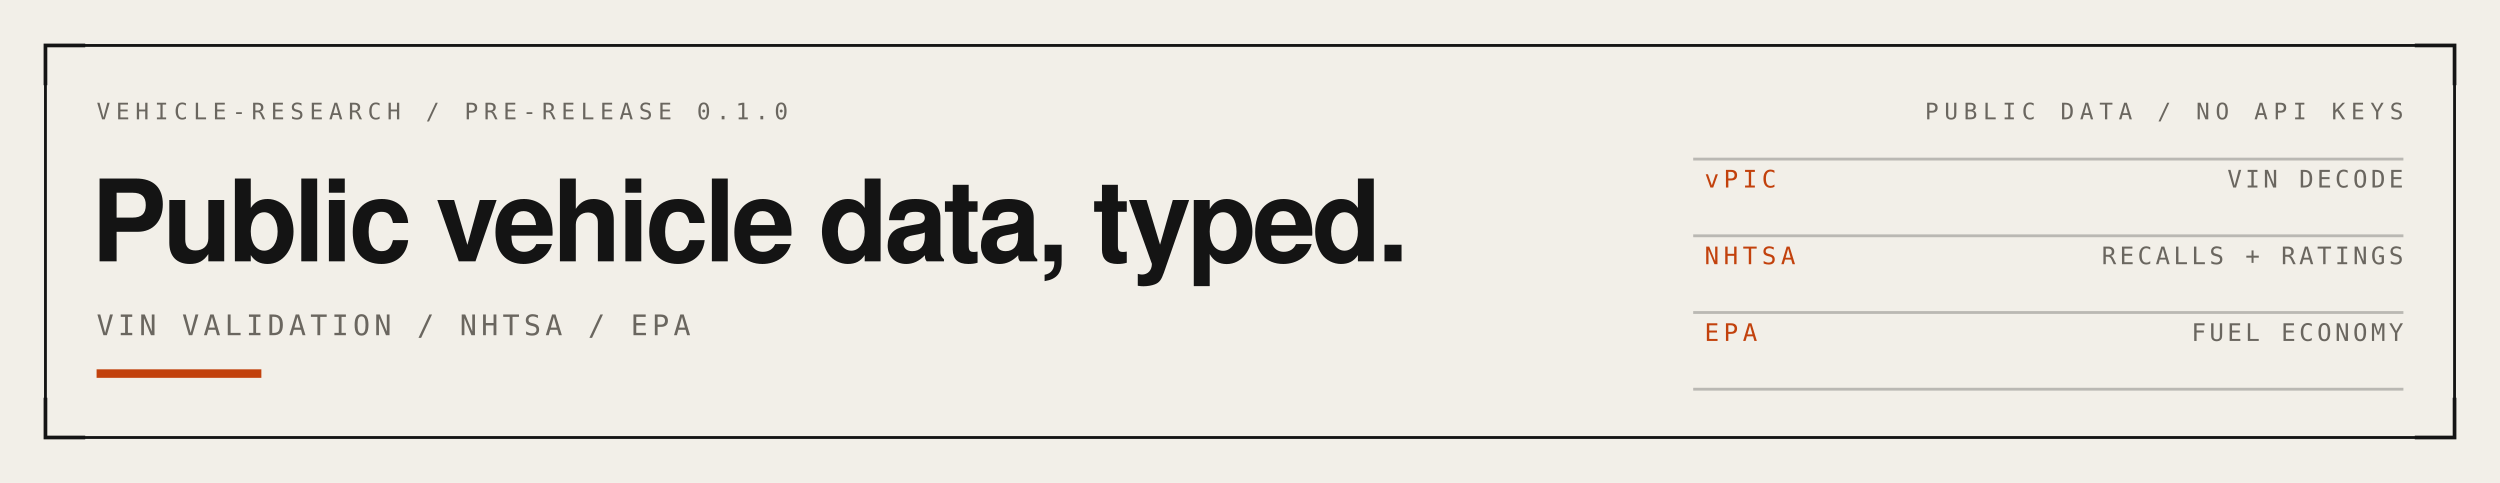
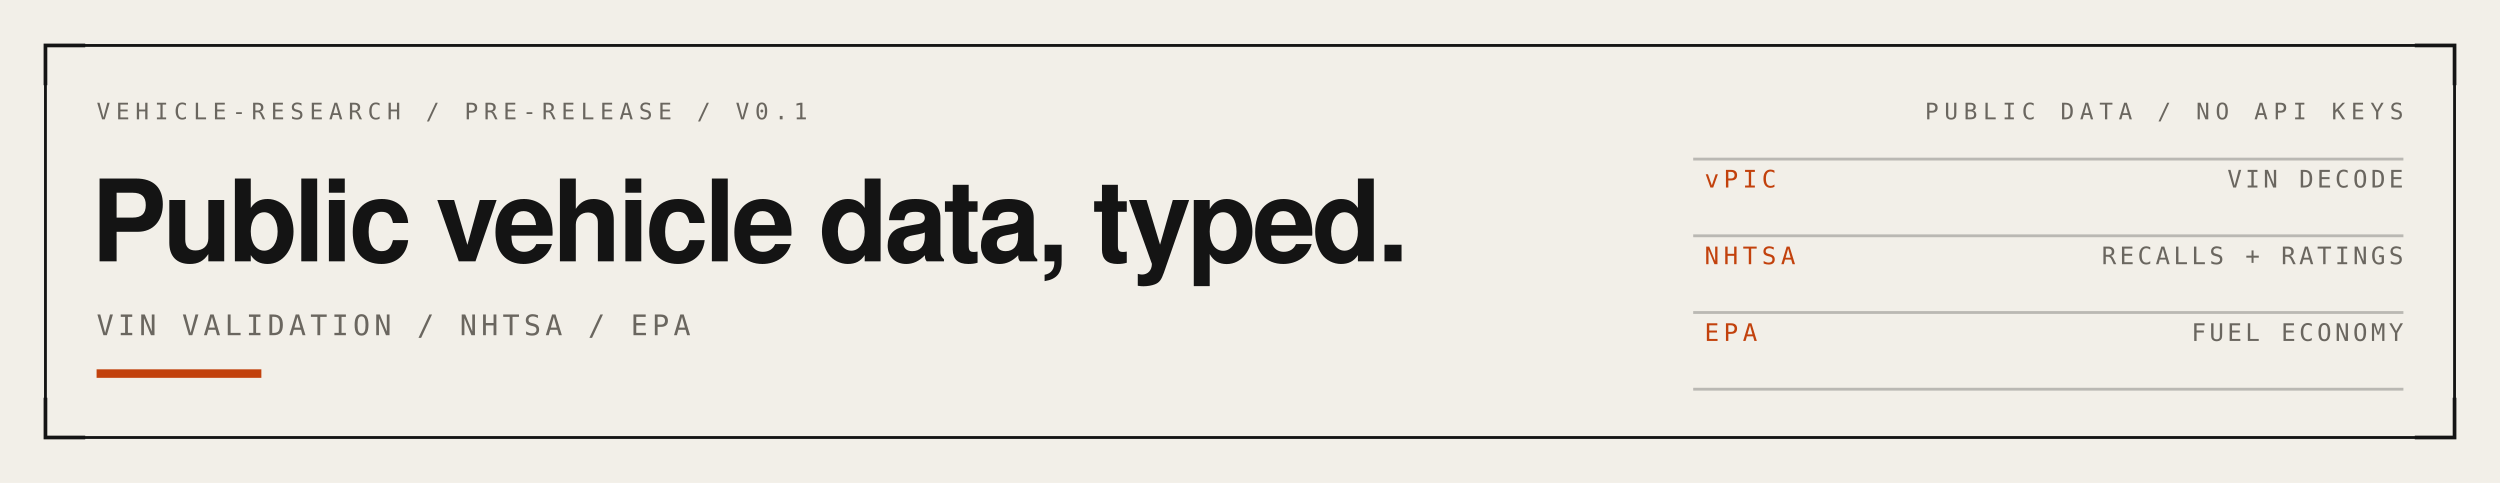
<svg xmlns="http://www.w3.org/2000/svg" viewBox="0 0 880 170" width="880" height="170" role="img" aria-labelledby="t d">
  <rect width="880" height="170" fill="#F2EFE8" />
  <rect x="16" y="16" width="848" height="138" fill="none" stroke="#141414" stroke-width="1" />
  <path d="M16 30V16h14 M850 16h14v14 M864 140v14h-14 M30 154H16v-14" fill="none" stroke="#141414" stroke-width="1.3" />
-   <text x="34" y="42" font-family="ui-monospace, SFMono-Regular, Menlo, Consolas, monospace" font-size="8" letter-spacing="2" fill="#6A665F">VEHICLE-RESEARCH / PRE-RELEASE 0.1.0</text>
+   <text x="34" y="42" font-family="ui-monospace, SFMono-Regular, Menlo, Consolas, monospace" font-size="8" letter-spacing="2" fill="#6A665F">VEHICLE-RESEARCH / PRE-RELEASE / V0.1</text>
  <text x="846" y="42" text-anchor="end" font-family="ui-monospace, SFMono-Regular, Menlo, Consolas, monospace" font-size="8" letter-spacing="2" fill="#6A665F">PUBLIC DATA / NO API KEYS</text>
  <text x="32" y="92" font-family="Helvetica Neue, Helvetica, Arial, sans-serif" font-size="40" font-weight="700" letter-spacing="-1.4" fill="#141414">Public vehicle data, typed.</text>
  <text x="34" y="118" font-family="ui-monospace, SFMono-Regular, Menlo, Consolas, monospace" font-size="10" letter-spacing="1.5" fill="#6A665F">VIN VALIDATION / NHTSA / EPA</text>
  <rect x="34" y="130" width="58" height="3" fill="#C2410C" />
  <line x1="596" y1="56" x2="846" y2="56" stroke="#141414" stroke-opacity="0.25" />
  <text x="600" y="66" font-family="ui-monospace, SFMono-Regular, Menlo, Consolas, monospace" font-size="8.5" letter-spacing="1.6" fill="#C2410C">vPIC</text>
  <text x="846" y="66" text-anchor="end" font-family="ui-monospace, SFMono-Regular, Menlo, Consolas, monospace" font-size="8.5" letter-spacing="1.2" fill="#6A665F">VIN DECODE</text>
  <line x1="596" y1="83" x2="846" y2="83" stroke="#141414" stroke-opacity="0.25" />
  <text x="600" y="93" font-family="ui-monospace, SFMono-Regular, Menlo, Consolas, monospace" font-size="8.5" letter-spacing="1.6" fill="#C2410C">NHTSA</text>
  <text x="846" y="93" text-anchor="end" font-family="ui-monospace, SFMono-Regular, Menlo, Consolas, monospace" font-size="8.5" letter-spacing="1.2" fill="#6A665F">RECALLS + RATINGS</text>
  <line x1="596" y1="110" x2="846" y2="110" stroke="#141414" stroke-opacity="0.25" />
  <text x="600" y="120" font-family="ui-monospace, SFMono-Regular, Menlo, Consolas, monospace" font-size="8.5" letter-spacing="1.6" fill="#C2410C">EPA</text>
  <text x="846" y="120" text-anchor="end" font-family="ui-monospace, SFMono-Regular, Menlo, Consolas, monospace" font-size="8.5" letter-spacing="1.2" fill="#6A665F">FUEL ECONOMY</text>
  <line x1="596" y1="137" x2="846" y2="137" stroke="#141414" stroke-opacity="0.25" />
</svg>
